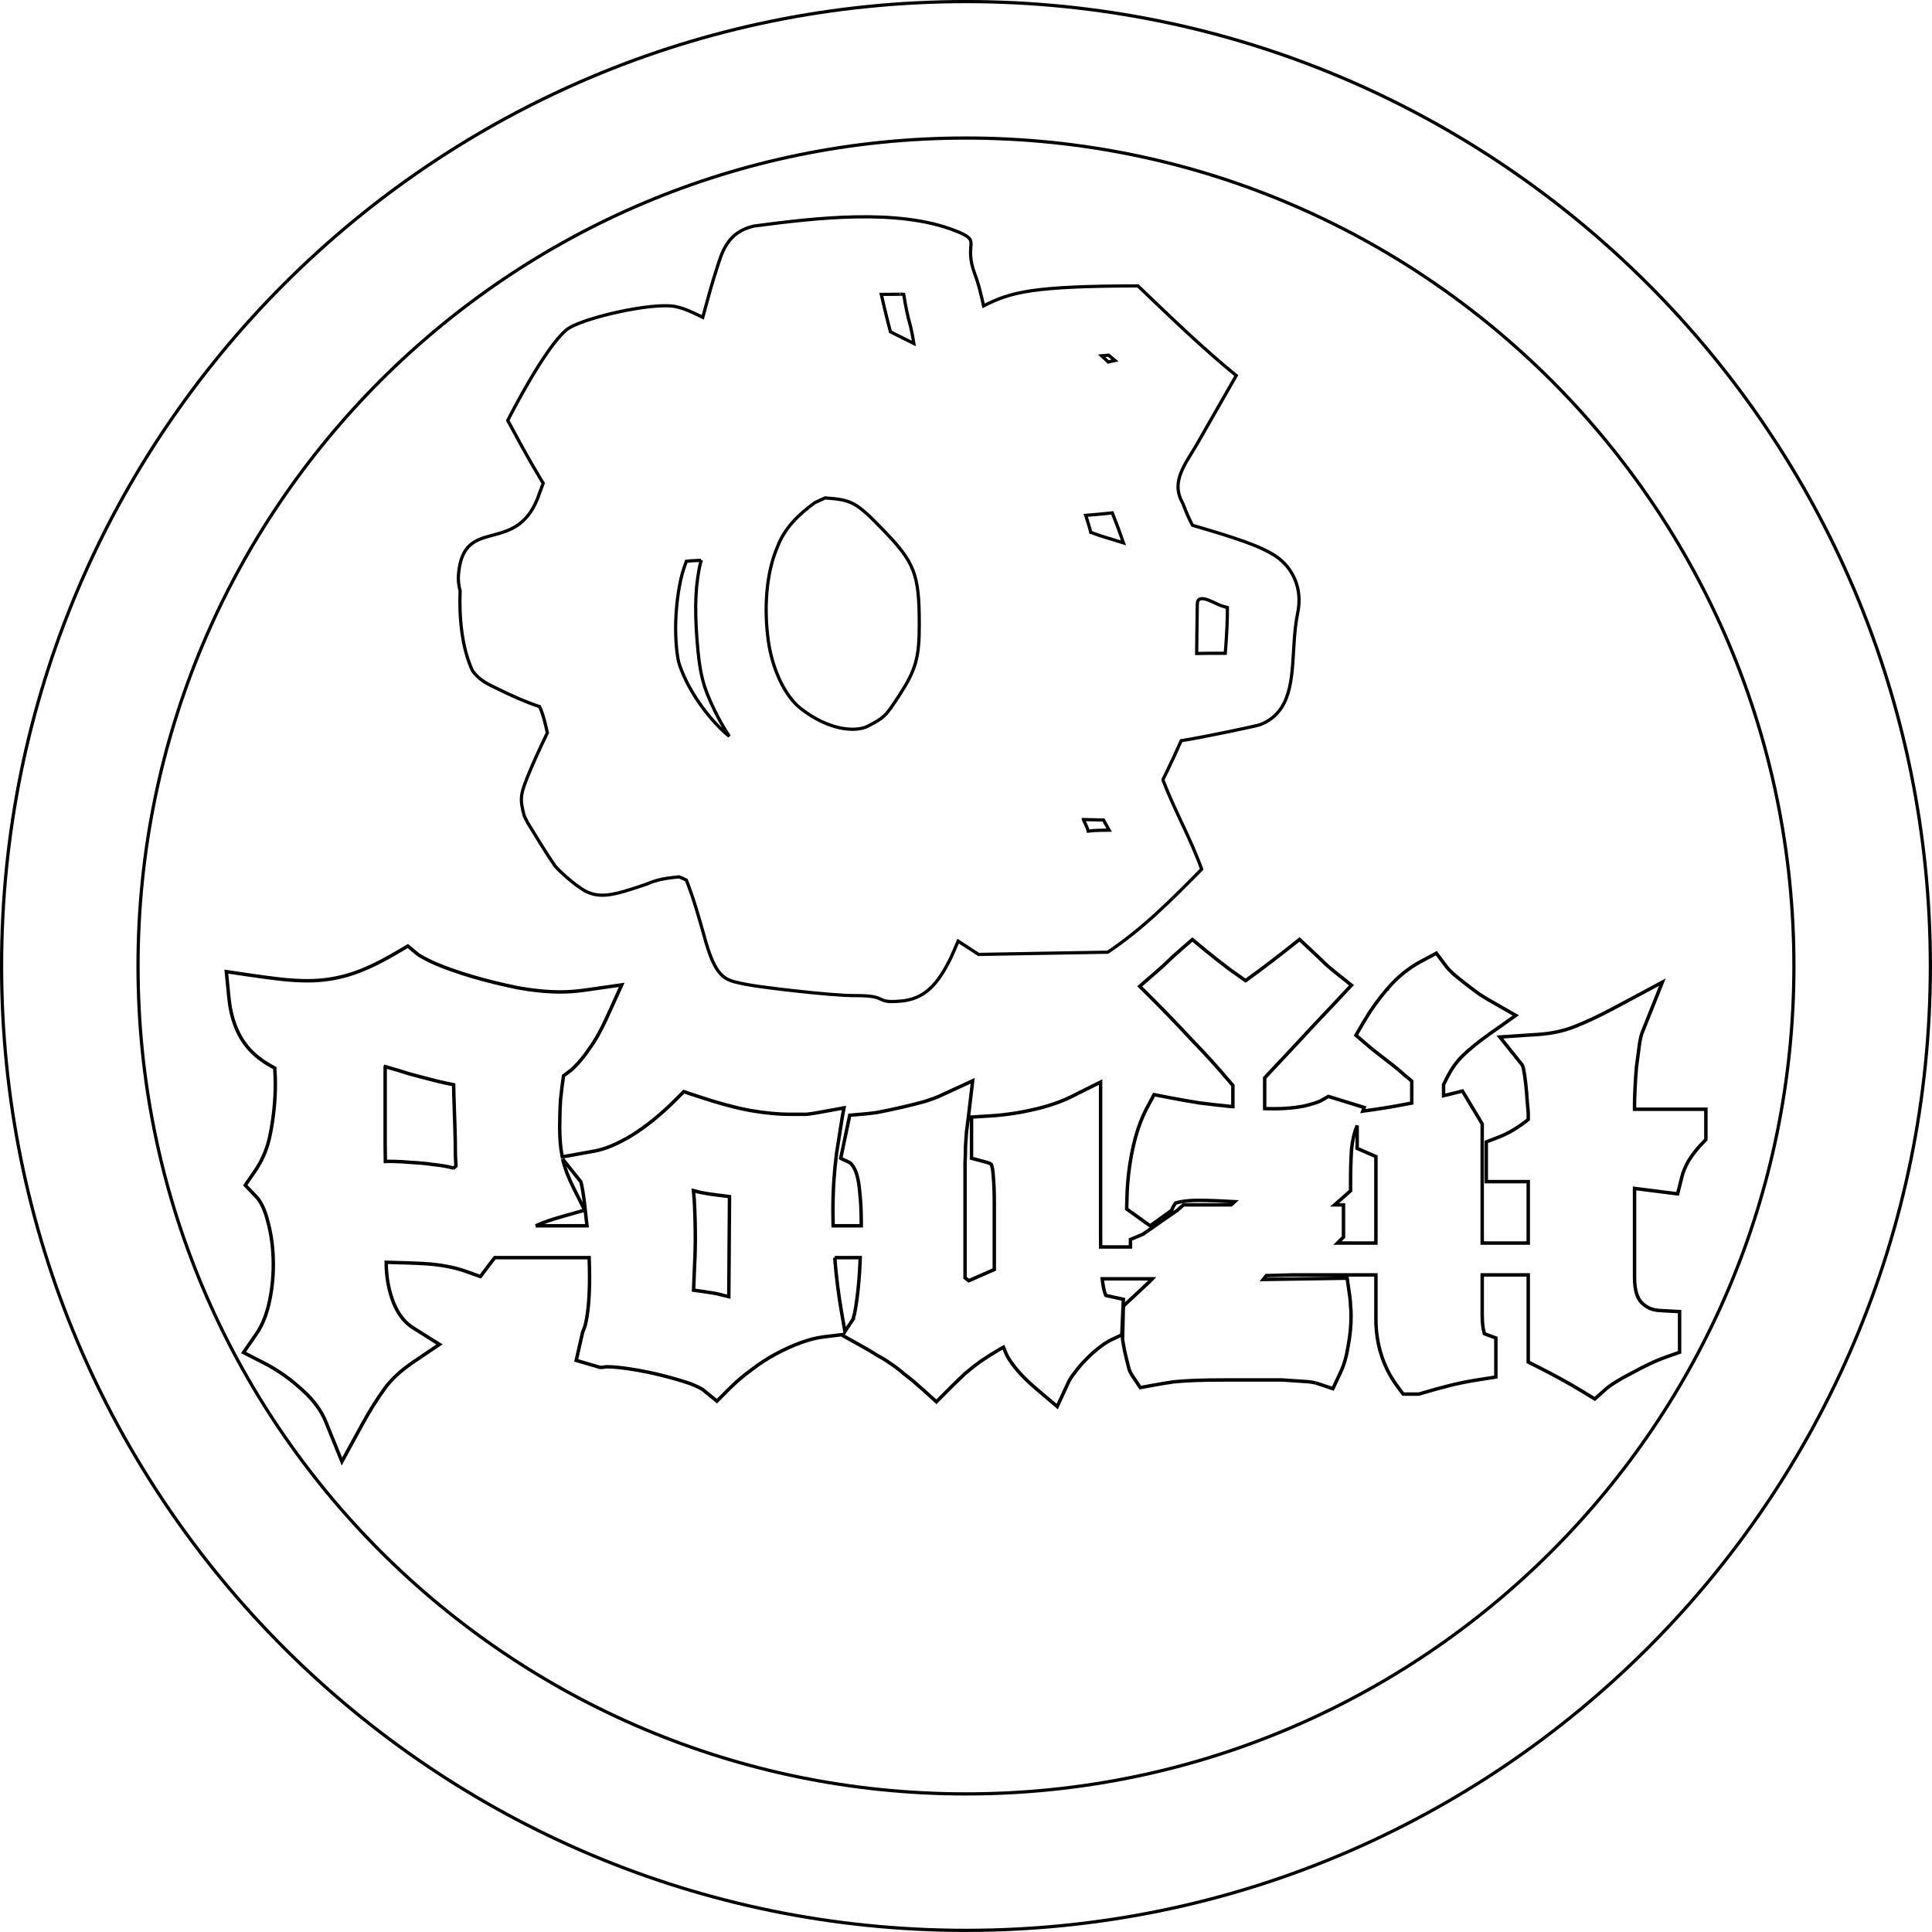
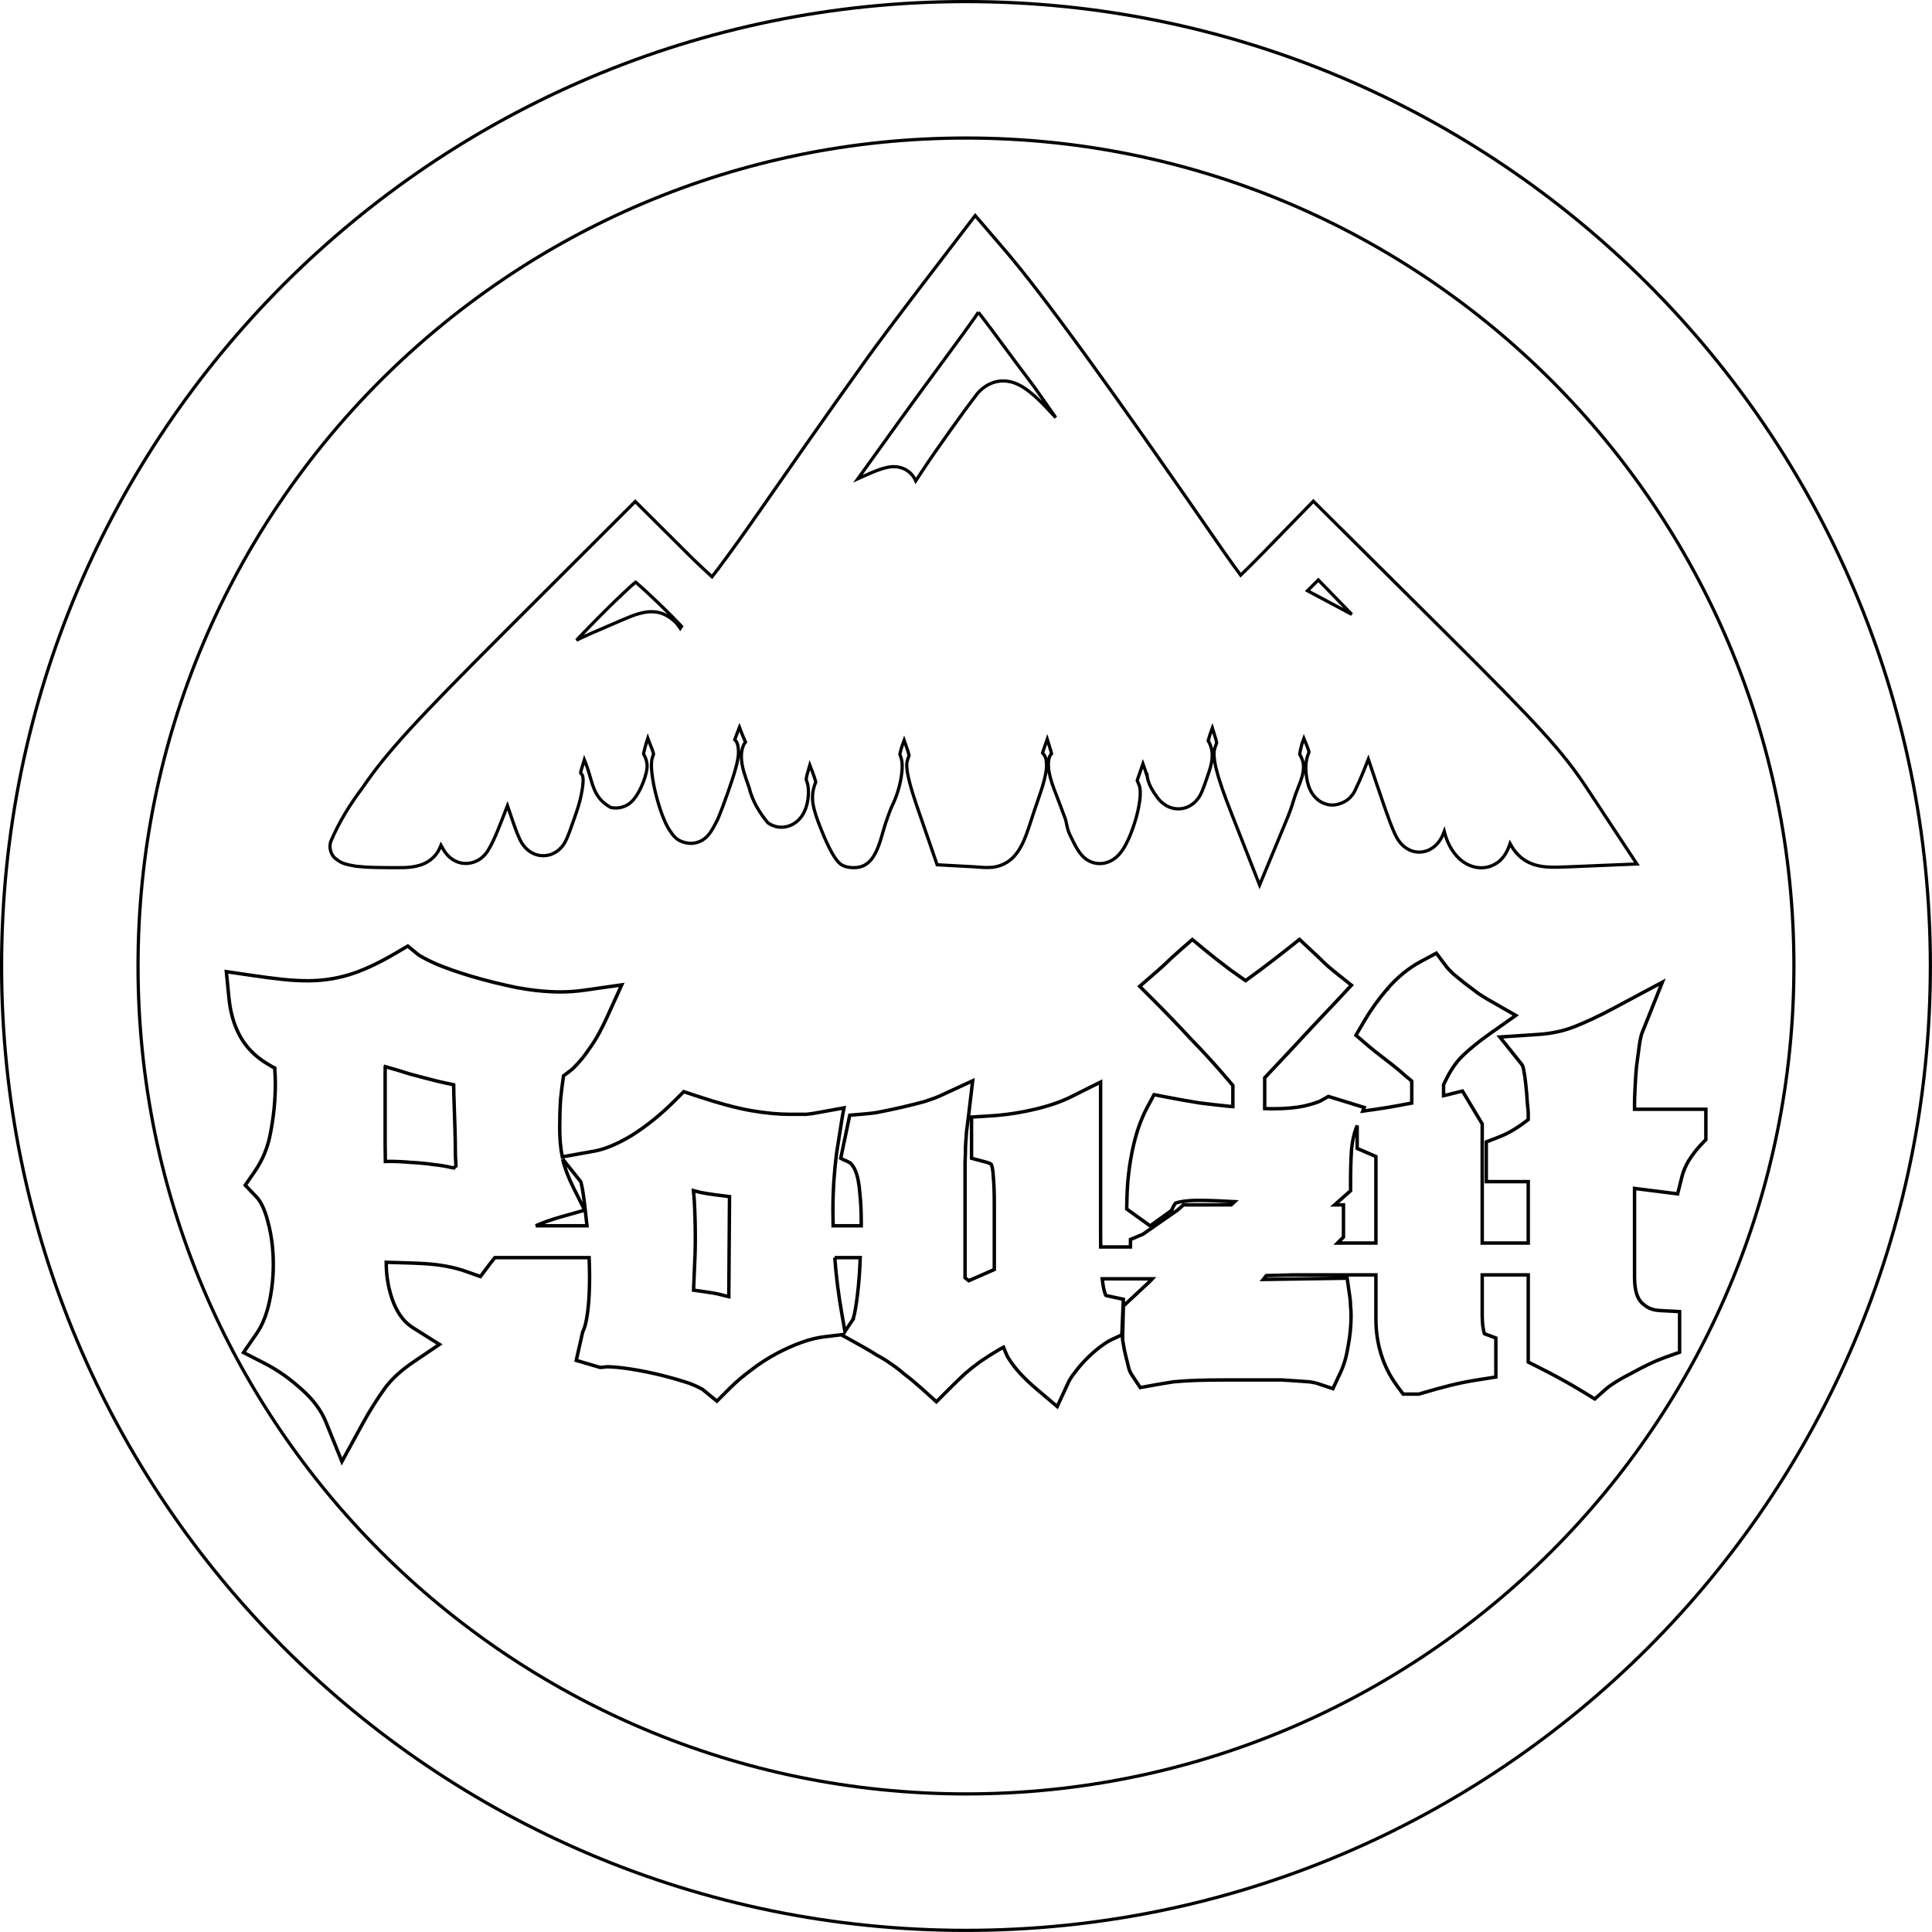
<svg xmlns="http://www.w3.org/2000/svg" version="1.2" viewBox="0 0 113.386 113.386" width="30mm" height="30mm" id="svg1" xml:space="preserve">
  <defs id="defs1">
    <clipPath clipPathUnits="userSpaceOnUse" id="cp1">
      <path d="m 275.5,535.5 c -143.78,0 -260,-116.22 -260,-260 0,-143.78 116.22,-260 260,-260 143.78,0 260,116.22 260,260 0,143.78 -116.22,260 -260,260 z" id="path1" />
    </clipPath>
    <clipPath clipPathUnits="userSpaceOnUse" id="cp1-5">
      <path d="m 275.5,535.5 c -143.78,0 -260,-116.22 -260,-260 0,-143.78 116.22,-260 260,-260 143.78,0 260,116.22 260,260 0,143.78 -116.22,260 -260,260 z" id="path1-3" />
    </clipPath>
    <clipPath clipPathUnits="userSpaceOnUse" id="cp1-06">
      <path d="m 275.5,535.5 c -143.78,0 -260,-116.22 -260,-260 0,-143.78 116.22,-260 260,-260 143.78,0 260,116.22 260,260 0,143.78 -116.22,260 -260,260 z" id="path1-26" />
    </clipPath>
    <clipPath clipPathUnits="userSpaceOnUse" id="cp1-8">
      <path d="m 275.5,535.5 c -143.78,0 -260,-116.22 -260,-260 0,-143.78 116.22,-260 260,-260 143.78,0 260,116.22 260,260 0,143.78 -116.22,260 -260,260 z" id="path1-8" />
    </clipPath>
    <clipPath clipPathUnits="userSpaceOnUse" id="cp1-0">
      <path d="m 275.5,535.5 c -143.78,0 -260,-116.22 -260,-260 0,-143.78 116.22,-260 260,-260 143.78,0 260,116.22 260,260 0,143.78 -116.22,260 -260,260 z" id="path1-2" />
    </clipPath>
+     <clipPath clipPathUnits="userSpaceOnUse" id="cp1-53">
+       <path d="m 275.5,535.5 c -143.78,0 -260,-116.22 -260,-260 0,-143.78 116.22,-260 260,-260 143.78,0 260,116.22 260,260 0,143.78 -116.22,260 -260,260 z" id="path1-5" />
+     </clipPath>
  </defs>
  <style id="style1">
		tspan { white-space:pre } 
		.s0 { fill: none;stroke: #ff0000;stroke-miterlimit:100 } 
	</style>
  <g id="layer2" style="display:inline" transform="scale(0.1989225)">
    <g id="layer3" transform="scale(5.027084)">
      <path id="path2" style="fill:none;stroke:#000000;stroke-width:0.95" transform="scale(0.1989225)" d="M 569.518,284.993 A 284.525,284.525 0 0 1 284.993,569.518 284.525,284.525 0 0 1 0.468,284.993 284.525,284.525 0 0 1 284.993,0.468 284.525,284.525 0 0 1 569.518,284.993 Z" />
      <path id="path2-9" style="fill:none;stroke:#000000;stroke-width:0.95;stroke-dasharray:none" transform="scale(0.1989225)" d="M 529.262,284.993 A 244.268,244.268 0 0 1 284.993,529.262 244.268,244.268 0 0 1 40.725,284.993 244.268,244.268 0 0 1 284.993,40.725 244.268,244.268 0 0 1 529.262,284.993 Z" />
    </g>
+     <path id="path3" style="baseline-shift:baseline;display:inline;overflow:visible;opacity:1;fill:none;stroke:#000000;stroke-width:0.95;stroke-dasharray:none;stroke-opacity:1;enable-background:accumulate;stop-color:#000000;stop-opacity:1" d="m 287.712,63.595 -16.181,21.149 c -6.247,8.169 -13.102,17.314 -15.553,20.766 -2.253,3.174 -6.521,9.159 -9.465,13.275 -3.038,4.248 -13.081,18.593 -22.475,32.107 -4.654,6.695 -9.049,12.789 -12.322,17.143 -0.685,0.912 -1.122,1.456 -1.65,2.131 -2.013,-1.816 -4.381,-4.029 -6.991,-6.628 l -15.651,-15.582 -37.988,37.939 c -26.902,26.872 -35.442,36.17 -42.485,46.53 -3.727,4.922 -6.838,9.984 -9.259,15.611 -0.812,1.887 -0.019,3.955 0.923,4.949 2.177,1.916 3.507,2.024 6.372,2.582 l 3.23,0.275 h 0.049 c 1.594,0.065 3.252,0.128 5.312,0.128 4.613,0 7.227,0.223 10.319,-0.707 1.828,-0.55 3.538,-1.645 4.762,-3.22 0.829,-1.066 1.13,-1.91 1.443,-2.671 0.393,0.693 0.763,1.42 1.218,2.042 0.306,0.419 0.956,1.291 2.062,2.052 1.447,0.995 3.398,1.622 5.675,1.09 3.554,-0.831 4.92,-3.622 5.43,-4.517 1.474,-2.585 2.868,-6.21 5.233,-12.342 0.79,2.324 1.647,4.877 2.219,6.441 0.435,1.19 0.823,2.212 1.276,3.171 0.347,0.736 0.94,2.1 2.435,3.397 0.895,0.776 2.373,1.677 4.379,1.748 2.069,0.073 3.66,-0.748 4.713,-1.62 1.639,-1.357 2.228,-2.884 2.474,-3.427 0.772,-1.703 1.304,-3.431 2.101,-5.626 1.057,-2.912 1.8,-5.302 2.209,-7.492 0.381,-2.037 0.532,-3.238 0.511,-4.212 -0.011,-0.487 -0.051,-0.938 -0.285,-1.483 -0.074,-0.173 -0.279,-0.262 -0.412,-0.432 0.006,-0.177 -0.014,-0.292 0.049,-0.589 0.141,-0.672 0.7,-2.311 1.011,-3.397 0.236,0.605 0.537,1.372 0.746,1.905 1.828,5.256 1.841,9.239 7.01,12.126 2.517,0.606 4.54,-0.456 5.322,-0.982 2.622,-1.673 5.155,-7.539 5.42,-10.751 0.128,-1.55 -0.397,-2.861 -1.041,-4.094 0.125,-0.677 0.542,-2.326 1.267,-4.605 0.146,0.393 0.315,0.845 0.432,1.159 0.118,0.315 0.22,0.578 0.295,0.776 0.075,0.197 0.07,0.197 0.177,0.442 0.504,1.16 0.657,1.756 0.795,2.268 -0.23,0.732 -0.509,1.531 -0.56,2.032 -0.13,1.299 -0.05,2.454 0.069,3.574 0.243,2.293 0.756,4.781 1.414,7.246 0.658,2.465 1.443,4.885 2.376,6.991 0.455,1.028 0.97,2.069 1.738,3.132 0.21,0.291 0.744,1.224 1.767,2.032 1.024,0.808 2.555,1.394 4.448,1.394 4.33,-0.314 5.83,-3.486 7.658,-7.079 0.904,-2.125 1.948,-4.876 3.004,-7.914 1.492,-4.29 2.418,-7.068 2.877,-9.563 0.213,-1.157 0.448,-2.68 0.029,-4.507 -0.181,-0.791 -0.548,-1.204 -0.864,-1.512 0.256,-0.713 0.483,-1.378 0.992,-2.69 0.116,-0.301 0.269,-0.674 0.393,-0.992 0.591,1.561 1.18,3.095 1.777,4.379 -0.229,0.307 -0.471,0.619 -0.658,1.119 -0.624,1.672 -0.615,3.267 -0.471,4.507 0.278,2.407 1.047,4.533 2.17,7.708 1.008,4.1 2.99,7.34 5.547,10.457 0.429,0.319 1.933,1.325 3.967,1.325 2.239,0 3.931,-1.026 4.988,-2.032 0.922,-0.879 1.456,-1.804 1.777,-2.464 0.674,-1.387 0.96,-2.704 1.119,-3.878 0.162,-1.197 0.215,-2.497 -0.01,-3.927 -0.066,-0.424 -0.315,-1.175 -0.53,-1.856 0.05,-0.31 0.088,-0.569 0.196,-1.041 0.187,-0.815 0.603,-2.103 0.893,-3.152 0.067,0.169 0.107,0.329 0.177,0.501 1.019,2.487 1.494,4.134 1.571,4.517 -0.88,2.061 -1.167,4.314 -0.815,6.402 0.391,2.321 1.199,4.552 2.366,7.492 2.314,5.826 4.25,9.159 5.724,10.28 0.918,0.698 2.234,1.08 3.967,1.08 4.559,-6e-5 6.635,-3.347 8.562,-10.467 0.361,-1.334 0.92,-3.049 1.443,-4.526 0.524,-1.477 1.077,-2.831 1.198,-3.073 1.423,-2.86 2.333,-5.915 2.779,-8.738 0.221,-1.398 0.349,-2.811 0.216,-4.34 -0.055,-0.634 -0.36,-1.521 -0.638,-2.366 0.159,-0.727 0.451,-1.867 0.943,-3.152 0.11,-0.287 0.224,-0.654 0.334,-0.952 0.761,2.106 1.306,3.836 1.453,4.507 -0.318,0.884 -0.675,1.779 -0.687,2.563 -0.021,1.402 0.201,2.621 0.471,3.869 0.556,2.562 1.539,5.696 2.995,9.907 l 5.498,15.926 10.948,0.589 c 1.595,0.086 3.034,0.324 5.047,0.177 2.499,-0.183 5.203,-1.359 7.05,-3.643 3.02,-3.734 3.71,-7.681 6.637,-16.034 1.18,-3.366 1.96,-5.814 2.356,-8.09 0.19,-1.089 0.359,-2.381 0.118,-3.908 -0.162,-1.029 -0.631,-1.552 -0.952,-1.974 -0.049,-0.064 -0.062,-0.088 -0.108,-0.147 0.367,-1.153 0.91,-2.631 1.384,-4.006 0.405,1.363 1.119,3.486 1.257,4.153 0.01,0.051 0.011,0.072 0.02,0.118 -0.238,0.266 -0.569,0.583 -0.736,1.365 -0.343,1.603 -0.177,2.979 0.01,4.026 0.388,2.185 1.158,4.315 2.288,7.197 0.776,1.981 1.478,3.86 1.964,5.223 l 0.02,0.049 0.02,0.049 c 0.904,2.196 0.557,1.751 1.149,4.114 0.351,1.402 0.993,2.485 1.433,3.397 0.498,1.031 1.02,2.041 1.63,2.995 0.285,0.446 0.645,0.976 1.168,1.561 0.238,0.266 0.659,0.709 1.257,1.139 0.385,0.278 1.911,1.296 3.967,1.296 3.284,0 5.278,-2.154 5.911,-2.887 0.855,-0.99 1.423,-1.98 1.915,-2.916 1.012,-1.926 1.844,-4.08 2.533,-6.284 0.689,-2.204 1.241,-4.452 1.502,-6.608 0.127,-1.047 0.212,-2.19 0.059,-3.505 -0.08,-0.692 -0.484,-1.496 -0.825,-2.278 0.173,-0.671 1.145,-3.318 1.699,-4.939 0.168,0.474 0.413,1.098 0.55,1.502 0.229,0.679 0.409,1.242 0.511,1.591 h 0.118 c 0.186,1.882 0.817,3.122 1.011,3.515 0.474,0.959 1.045,1.907 1.718,2.828 0.283,0.387 0.987,1.545 2.533,2.592 0.94,0.637 2.476,1.361 4.458,1.227 2.028,-0.137 3.506,-1.093 4.438,-1.993 1.479,-1.43 1.963,-2.865 2.268,-3.603 0.41,-0.992 0.779,-2.052 1.227,-3.368 0.814,-2.39 1.487,-4.13 1.591,-6.5 0.055,-1.253 -0.175,-2.969 -1.178,-4.625 0.213,-0.776 0.387,-1.503 1.139,-3.505 0.033,-0.088 0.056,-0.159 0.088,-0.245 0.393,1.309 1.04,3.21 1.198,3.937 0.071,0.328 0.069,0.376 0.079,0.481 -0.385,1.005 -0.768,2.008 -0.776,2.965 -0.013,1.701 0.285,3.234 0.697,4.88 0.838,3.35 2.337,7.57 4.585,13.294 l 8.159,20.766 7.825,-18.861 c 0.492,-1.185 0.956,-2.38 1.335,-3.417 0.749,-2.044 0.748,-2.814 2.396,-6.971 0.661,-1.667 1.357,-3.311 1.394,-5.606 0.023,-1.461 -0.512,-2.66 -1.129,-3.741 0.098,-0.645 0.277,-1.627 0.677,-3.063 0.098,-0.351 0.417,-1.107 0.579,-1.571 0.219,0.532 0.378,0.961 0.619,1.522 0.533,1.244 0.74,1.966 0.884,2.464 -0.603,1.412 -0.834,2.744 -0.893,3.564 -0.11,1.502 0.008,2.928 0.245,4.271 0.211,1.19 0.514,2.761 1.65,4.487 0.508,0.772 1.9,2.572 4.418,3.162 1.489,0.349 2.88,0.088 4.026,-0.353 1.145,-0.441 2.067,-1.033 2.788,-1.826 1.23,-1.354 1.469,-2.26 1.6,-2.523 0.341,-0.686 0.711,-1.477 1.109,-2.386 0.772,-1.761 1.675,-3.966 2.563,-6.274 3.999,11.886 6.044,18.099 7.649,21.64 0.399,0.88 0.829,1.778 1.551,2.739 0.719,0.958 2.736,3.113 5.979,3.034 3.202,-0.078 5.087,-2.326 5.597,-3.014 0.577,-0.779 0.878,-1.406 1.051,-1.728 0.279,-0.52 0.349,-0.938 0.55,-1.424 0.802,3.183 2.203,6.015 4.517,8.159 2.131,1.974 5.845,3.584 9.612,1.983 3.082,-1.31 4.488,-3.975 5.302,-6.48 0.932,1.712 2.097,3.278 3.819,4.536 2.159,1.577 4.618,2.146 6.794,2.327 2.118,0.177 4.199,0.085 6.726,-0.02 l 20.079,-0.835 -14.581,-22.111 c -7.298,-11.074 -14.012,-18.449 -42.652,-46.923 l -38.224,-37.998 -15.317,15.729 c -2.326,2.389 -4.303,4.33 -6.127,6.097 -1.687,-2.29 -3.614,-4.939 -5.803,-8.11 v -0.01 C 328.124,115.061 307.72,86.896 296.411,73.727 Z m 0.943,28.523 c 1.436,1.86 2.9,3.763 4.605,6.078 4.507,6.119 9.279,12.521 11.311,15.189 v 0.02 l 0.452,0.589 c 0.534,0.697 4.329,6.171 6.461,9.21 -3.767,-4.089 -6.508,-6.93 -9.396,-8.807 -1.59,-1.033 -3.62,-1.991 -6.068,-2.013 -2.588,-0.024 -4.741,1.084 -6.215,2.307 -1.489,1.236 -1.831,1.963 -2.523,2.857 -0.831,1.073 -1.855,2.439 -3.034,4.055 -2.357,3.229 -5.336,7.416 -8.405,11.812 -2.304,3.299 -3.873,5.743 -5.685,8.473 -0.147,-0.302 -0.243,-0.578 -0.442,-0.903 -1.372,-2.248 -3.469,-3.072 -5.194,-3.26 -1.265,-0.137 -2.285,0.066 -2.877,0.196 -1.37,0.301 -2.621,0.764 -4.291,1.433 -0.875,0.35 -2.868,1.281 -4.251,1.895 3.116,-4.32 6.324,-8.763 9.023,-12.548 4.632,-6.494 12.84,-17.757 18.154,-24.919 2.705,-3.645 5.321,-7.26 7.384,-10.182 0.489,-0.693 0.654,-0.978 0.992,-1.483 z m 100.296,78.99 9.868,10.152 -13.068,-6.981 z m -201.417,0.638 c 1.924,1.659 4.385,3.927 6.814,6.264 2.497,2.402 4.953,4.866 6.686,6.736 0.02,0.021 0.03,0.038 0.049,0.059 -0.112,0.171 -0.27,0.386 -0.393,0.569 -0.474,-0.693 -0.941,-1.386 -1.591,-1.974 -0.599,-0.542 -1.651,-1.511 -3.26,-2.199 -1.77,-0.757 -3.638,-0.856 -5.292,-0.599 -2.915,0.453 -5.235,1.578 -9.387,3.348 -4.815,2.053 -9.063,3.889 -11.085,4.929 1.737,-1.795 2.744,-2.869 5.292,-5.469 4.019,-4.101 7.893,-7.844 10.791,-10.476 0.568,-0.516 0.929,-0.807 1.375,-1.188 z" />
    <path id="path6-2" style="font-size:139.377px;font-family:'New Rocker';-inkscape-font-specification:'New Rocker';letter-spacing:2.118px;baseline-shift:baseline;white-space:pre;display:inline;overflow:visible;fill:none;stroke:#000000;stroke-width:1.017;stroke-dasharray:none;stroke-opacity:1;enable-background:accumulate;stop-color:#000000" d="m 383.395,277.16 -4.026,3.196 c -2.341,1.853 -4.894,3.804 -7.643,5.866 -1.468,1.087 -2.83,2.075 -4.237,3.101 -1.469,-1.032 -2.895,-2.029 -4.426,-3.122 -2.711,-2.034 -5.174,-3.958 -7.37,-5.772 l -3.921,-3.238 -3.827,3.354 c -1.645,1.439 -2.897,2.581 -3.869,3.553 -0.495,0.495 -1.536,1.444 -2.975,2.691 l -4.846,4.205 4.542,4.542 c 3.422,3.422 6.999,7.156 10.734,11.186 l 0.053,0.053 0.053,0.053 c 3.775,3.872 7.513,7.989 11.207,12.363 l 0.894,1.062 v 6.224 c -0.388,-0.028 -0.78,-0.057 -1.177,-0.084 -2.772,-0.287 -5.682,-0.627 -8.747,-1.009 -2.996,-0.484 -6.002,-1.007 -8.999,-1.587 l -4.331,-0.841 -2.082,3.89 c -1.931,3.621 -3.316,7.789 -4.3,12.489 -0.972,4.644 -1.512,9.391 -1.619,14.224 l -0.074,3.133 6.928,4.973 4.605,-3.322 1.714,-1.241 c 0.654,-1.634 1.166,-2.088 1.219,-2.155 h 0.011 l 0.063,-0.032 c 0.745,-0.298 3.11,-0.767 6.581,-0.767 3.26,0 6.938,0.168 10.734,0.378 l -1.02,0.946 h -14.098 l -1.703,1.535 -10.261,7.138 -3.659,1.545 v 2.208 h -8.789 c -0.016,-1.181 -0.021,-2.437 -0.021,-3.764 v -44.89 l -8.663,4.321 c -2.858,1.429 -6.454,2.7 -10.776,3.711 h -0.011 -0.011 c -4.238,1.014 -8.575,1.667 -13.015,1.945 l -5.603,0.347 v 12.153 l 4.436,1.188 c 0.672,0.179 1.011,0.371 1.072,0.4 h 0.011 l 0.252,0.221 0.084,0.053 c 0.013,0.029 0.006,0.022 0.063,0.168 0.14,0.363 0.423,1.553 0.505,3.343 v 0.137 l 0.021,0.137 c 0.174,1.912 0.273,4.556 0.273,7.822 v 19.365 l -7.527,3.291 -1.104,-0.852 v -27.176 -6.697 -0.021 c 0.086,-1.719 0.13,-3.339 0.137,-4.857 0.096,-1.53 0.189,-2.951 0.284,-4.289 0.195,-1.38 0.387,-2.862 0.578,-4.489 l 1.251,-10.597 -9.693,4.468 c -0.912,0.421 -2.465,1.006 -4.447,1.64 -2.064,0.561 -4.314,1.134 -6.781,1.703 -2.479,0.572 -4.955,1.089 -7.433,1.566 -2.445,0.374 -6.002,0.596 -7.916,0.778 l -2.66,12.721 c 0.855,0.513 2.713,1.084 3.091,1.63 l 0.158,0.21 0.168,0.21 c 0.378,0.453 0.854,1.271 1.272,2.597 0.409,1.297 0.762,3.159 0.936,5.509 l 0.011,0.116 0.011,0.126 c 0.262,2.274 0.41,5.153 0.41,8.568 0,0.312 0.002,0.62 0,0.936 h -8.305 c -0.037,-1.502 -0.053,-3.005 -0.053,-4.521 0,-6.4 0.434,-11.871 1.072,-16.863 l 1.714,-10.839 0.473,-2.565 -8.526,1.545 c -0.84,0.153 -1.739,0.273 -2.691,0.357 h -4.594 c -3.471,0 -7.363,-0.357 -11.659,-1.104 -4.121,-0.717 -9.611,-2.188 -16.295,-4.415 l -3.501,-1.167 -2.618,2.618 c -4.182,4.182 -8.45,7.61 -12.784,10.324 -4.328,2.61 -8.035,4.067 -10.912,4.584 l -9.525,1.714 c -0.471,-2.297 -0.767,-5.154 -0.767,-8.663 0,-2.715 0.087,-5.536 0.273,-8.463 0.216,-2.222 0.537,-4.508 0.862,-6.791 1.034,-0.806 2.139,-1.509 3.08,-2.45 1.622,-1.622 3.046,-3.351 4.268,-5.172 1.204,-1.655 2.281,-3.33 3.196,-5.046 0.838,-1.571 1.532,-2.97 2.103,-4.226 l 4.521,-9.935 -10.807,1.545 c -1.274,0.182 -2.495,0.311 -3.648,0.399 -1.13,0.087 -2.313,0.137 -3.564,0.137 -3.948,0 -8.197,-0.412 -12.731,-1.241 -4.704,-0.961 -9.146,-2.054 -13.33,-3.291 -4.193,-1.239 -7.808,-2.51 -10.818,-3.785 -2.96,-1.298 -4.934,-2.518 -5.004,-2.576 l -3.217,-2.639 -3.595,2.113 c -5.475,3.21 -10.204,5.326 -14.003,6.423 l -0.021,0.011 h -0.011 c -3.823,1.129 -7.766,1.693 -11.89,1.693 -2.357,0 -4.831,-0.132 -7.422,-0.41 -2.691,-0.288 -5.701,-0.679 -9.02,-1.167 l -7.569,-1.114 0.746,7.622 c 0.582,5.932 2.415,11.197 5.971,15.181 2.139,2.396 4.767,4.176 7.569,5.635 9.4e-4,0.128 0.011,0.261 0.011,0.389 v 0.21 l 0.021,0.21 c 0.089,1.252 0.137,2.503 0.137,3.753 0,4.79 -0.463,9.582 -1.388,14.392 l -0.011,0.042 -0.011,0.042 c -0.753,4.268 -2.293,8.037 -4.699,11.522 l -2.765,4.005 3.354,3.522 c 1.074,1.126 2.367,3.434 3.301,7.17 l 0.021,0.063 0.011,0.063 c 1.04,3.812 1.587,8 1.587,12.605 10e-7,4.025 -0.448,7.932 -1.335,11.754 -0.859,3.603 -2.098,6.422 -3.585,8.579 l -3.869,5.614 6.077,3.112 c 3.974,2.031 7.692,4.64 11.196,7.874 l 0.032,0.021 0.032,0.021 c 3.433,3.09 5.657,6.223 6.96,9.441 l 4.731,11.69 6.055,-11.06 c 2.184,-3.989 4.4,-7.502 6.613,-10.545 1.879,-2.583 4.671,-5.226 8.505,-7.811 l 7.611,-5.141 -7.78,-4.889 c -2.327,-1.463 -4.188,-3.66 -5.698,-7.212 -1.473,-3.703 -2.231,-7.69 -2.239,-12.121 3.756,0.108 7.654,0.19 10.986,0.378 h 0.011 c 4.907,0.273 9.114,1.083 12.647,2.344 l 4.153,1.482 2.639,-3.522 c 0.541,-0.721 1.075,-1.405 1.608,-2.061 h 27.828 c 0.081,1.991 0.126,3.867 0.126,5.635 0,5.426 -0.352,9.73 -0.936,12.731 l -0.011,0.074 -0.021,0.063 c -0.379,2.212 -1.052,3.347 -1.104,3.543 v 0.011 0.011 h 0.011 l -1.871,8.253 7.054,2.071 c 0.121,-0.024 0.217,-0.032 0.315,-0.032 h 0.494 l 0.494,-0.084 c 0.278,-0.046 0.545,-0.074 0.809,-0.074 1.615,0 3.994,0.217 6.981,0.683 3.003,0.469 6.018,1.076 9.031,1.829 3.011,0.753 5.743,1.55 8.232,2.376 2.321,0.87 3.823,1.756 3.9,1.819 l 4.195,3.427 3.827,-3.827 c 1.854,-1.854 3.949,-3.638 6.308,-5.362 l 0.063,-0.042 0.053,-0.053 c 2.337,-1.798 4.754,-3.355 7.243,-4.689 2.542,-1.362 5.049,-2.486 7.538,-3.375 2.433,-0.869 4.644,-1.393 6.613,-1.63 l 5.53,-0.662 -0.158,0.231 5.667,3.154 c 1.7,0.945 3.187,1.829 4.447,2.639 l 0.2,0.126 0.221,0.116 c 1.261,0.673 2.484,1.435 3.669,2.281 l 0.074,0.053 0.084,0.053 c 1.263,0.842 2.549,1.831 3.869,2.975 l 0.168,0.147 0.168,0.116 c 1.4,1.05 3.071,2.44 4.962,4.142 l 4.216,3.795 4.005,-4.016 c 1.519,-1.519 2.982,-2.927 4.394,-4.247 1.411,-1.232 2.919,-2.425 4.521,-3.585 1.734,-1.185 3.618,-2.379 5.656,-3.585 0.351,-0.198 0.859,-0.447 1.23,-0.652 0.434,1.048 0.804,2.137 1.367,3.101 l 0.053,0.074 0.042,0.084 c 1.983,3.173 4.783,6.104 8.368,9.146 l 6.003,5.088 3.301,-7.138 c 0.328,-0.711 0.953,-1.74 1.924,-2.954 l 0.063,-0.074 0.053,-0.074 c 1.014,-1.353 2.165,-2.68 3.469,-3.984 1.304,-1.304 2.632,-2.455 3.984,-3.469 1.353,-1.014 2.485,-1.698 3.249,-2.05 l 3.007,-1.388 0.473,-10.513 -4.731,-1.02 c -0.328,-0.07 -0.407,-0.107 -0.463,-0.147 -0.018,-0.049 -0.184,-0.35 -0.399,-1.125 -0.238,-0.855 -0.47,-2.129 -0.652,-3.753 h 14.781 l -0.799,0.831 -7.738,7.222 -0.242,9.83 0.231,1.367 c 0.103,0.558 0.177,1.135 0.294,1.682 0.317,1.478 0.643,2.83 0.978,4.058 0.351,1.287 0.23,1.869 1.535,3.827 l 2.187,3.28 3.858,-0.704 c 2.077,-0.378 4.053,-0.705 5.929,-0.988 1.81,-0.178 3.927,-0.327 6.371,-0.421 2.481,-0.095 5.494,-0.137 9.02,-0.137 h 13.583 3.08 l 4.279,0.284 c 1.383,0.092 2.656,0.182 3.858,0.273 1.104,0.17 1.957,0.376 1.808,0.326 l 5.046,1.682 2.26,-4.815 c 1.113,-2.366 1.801,-4.982 2.26,-7.906 0.558,-2.925 0.841,-5.865 0.841,-8.81 0,-0.962 -0.039,-1.887 -0.147,-2.796 -0.015,-0.904 -0.085,-1.801 -0.21,-2.681 l -0.799,-5.582 -24.769,0.378 c 0.441,-0.557 1.5e-4,-10e-4 0.925,-1.146 l 7.843,-0.2 h 24.485 v 13.068 c 0,7.262 2.099,14.06 6.245,19.67 l 1.787,2.428 h 4.647 l 0.841,-0.252 c 2.903,-0.871 5.691,-1.641 8.379,-2.313 2.591,-0.648 5.405,-1.209 8.431,-1.682 l 5.057,-0.788 V 394.748 l -3.364,-1.251 -0.011,-0.011 v -0.011 h 0.011 v -0.011 -0.011 -0.011 c -0.004,-0.015 -0.017,-0.046 -0.032,-0.084 -0.283,-0.766 -0.631,-2.634 -0.631,-5.341 v -11.88 h 13.583 v 25.715 l 3.301,1.661 c 1.503,0.751 3.453,1.765 5.803,3.038 2.301,1.246 4.548,2.539 6.749,3.879 l 3.774,2.302 3.312,-2.944 c 0.505,-0.449 1.511,-1.199 2.923,-2.082 1.421,-0.888 2.951,-1.738 4.584,-2.555 l 0.116,-0.063 0.116,-0.063 c 1.676,-0.931 3.396,-1.818 5.172,-2.66 1.731,-0.82 3.339,-1.48 4.804,-1.997 l 3.995,-1.409 v -11.995 l -5.667,-0.305 c -2.464,-0.13 -3.992,-0.816 -5.582,-2.386 -1.095,-1.157 -2.04,-3.273 -2.04,-7.454 v -26.198 l 12.71,1.608 1.293,-5.151 c 0.337,-1.349 0.958,-2.858 1.892,-4.51 1.078,-1.728 2.244,-3.278 3.522,-4.636 l 1.63,-1.724 v -8.947 h -21.047 v -1.934 c 0,-0.674 0.05,-2.135 0.147,-4.184 v -0.011 -0.011 c 0.094,-2.069 0.233,-4.187 0.421,-6.36 0.289,-2.309 0.575,-4.474 0.862,-6.487 0.265,-1.852 0.63,-3.126 0.683,-3.259 l 6.087,-15.233 -14.466,7.738 c -4.109,2.198 -7.933,3.991 -11.459,5.383 -3.157,1.246 -6.658,2.019 -10.587,2.281 l -11.428,0.767 6.581,8.221 c 0.068,0.143 0.295,0.607 0.41,1.22 v 0.032 l 0.011,0.042 c 0.253,1.267 0.479,2.777 0.662,4.521 v 0.021 0.021 c 0.187,1.682 0.327,3.355 0.421,5.036 l 0.011,0.189 0.021,0.179 c 0.186,1.583 0.263,2.741 0.263,3.038 v 1.829 c -2.783,2.199 -5.611,3.982 -8.558,5.12 l -3.827,1.482 v 11.722 h 12.384 v 18.114 h -13.583 v -35.155 l -5.824,-9.693 -4.3,1.072 c -0.382,0.095 -0.82,0.191 -1.272,0.294 v -3.27 l 0.915,-1.829 c 1.44,-2.879 3.044,-5.074 4.752,-6.707 v -0.011 c 2.119,-2.031 4.78,-4.193 7.969,-6.444 l 7.674,-5.414 -8.158,-4.668 c -0.485,-0.277 -1.472,-0.881 -2.723,-1.682 -1.212,-0.929 -2.492,-1.898 -3.858,-2.902 -1.296,-1.018 -2.543,-2.026 -3.743,-3.038 -0.98,-0.905 -1.65,-1.657 -1.882,-1.966 l -3.08,-4.1 -4.521,2.418 c -3.7,1.973 -7.02,4.715 -9.924,8.084 v 0.011 h -0.011 c -2.598,3.031 -4.851,6.158 -6.739,9.378 l -2.523,4.31 3.795,3.259 c 0.839,0.719 1.887,1.555 3.227,2.586 1.276,0.981 2.606,2.008 3.984,3.091 1.284,1.009 2.46,2.014 3.532,2.996 l 0.189,0.168 0.2,0.158 c 0.672,0.517 1.197,0.969 1.535,1.283 v 6.476 c -3.964,0.772 -7.624,1.404 -10.965,1.882 l -3.48,0.494 0.421,-1.083 -10.576,-3.259 -2.25,1.293 c -0.389,0.222 -2.265,0.941 -4.994,1.566 -2.496,0.494 -5.466,0.778 -8.905,0.778 -0.73,0 -1.616,-0.013 -2.639,-0.042 v -9.083 c 5.883,-6.244 10.438,-11.115 13.698,-14.655 l 0.053,-0.063 c 3.542,-3.739 6.035,-6.376 7.443,-7.885 l 4.405,-4.72 -5.046,-4.026 c -1.391,-1.113 -2.402,-2.013 -2.933,-2.544 -0.884,-0.884 -2.065,-2.009 -3.585,-3.427 z m -269.742,37.521 c 2.413,0.676 4.828,1.403 7.243,2.176 l 0.137,0.042 0.137,0.032 c 2.624,0.706 5.34,1.419 8.158,2.124 1.415,0.354 3.019,0.651 4.521,0.978 0.017,1.104 0.053,1.971 0.053,3.217 v 0.095 l 0.011,0.105 c 0.1,2.985 0.195,5.962 0.294,8.947 0.098,2.927 0.147,5.648 0.147,8.158 v 0.116 0.116 c 0.053,1.371 0.115,2.17 0.168,3.227 -0.213,0.216 -0.475,0.361 -0.683,0.589 h -0.011 -0.011 v 0.011 l -0.011,0.011 -0.011,0.011 v 0.011 l -0.011,0.011 -0.011,0.011 -0.011,0.011 c -0.013,0.008 -0.031,0.012 -0.042,0.021 l 0.084,-0.095 c -1.812,-0.473 -3.762,-0.802 -5.887,-1.02 -2.121,-0.312 -4.319,-0.524 -6.592,-0.631 -2.298,-0.205 -4.522,-0.315 -6.665,-0.315 -0.331,0 -0.64,0.036 -0.967,0.042 -0.02,-1.649 -0.063,-3.323 -0.063,-4.952 v -11.943 -9.399 c 0,-0.557 0.018,-1.142 0.021,-1.703 z m 286.752,17.378 v 6.76 l 5.53,2.386 v 25.536 h -11.333 c 0.008,-0.008 0.013,-0.013 0.021,-0.021 l 1.745,-1.745 v -9.504 h -2.607 l 4.699,-4.163 v -2.691 c 0,-3.526 0.101,-6.678 0.284,-9.472 0.259,-2.626 0.758,-4.766 1.398,-6.402 z m -234.408,9.893 5.372,6.718 c 0.103,0.362 0.255,1.001 0.421,1.913 0.357,1.961 0.691,4.446 0.978,7.412 l 0.011,0.095 0.011,0.095 c 0.145,1.122 0.272,2.272 0.389,3.459 h -15.097 c 2.028,-0.927 4.523,-1.814 7.454,-2.639 l 6.97,-1.966 -3.238,-6.465 c -1.632,-3.265 -2.7,-6.141 -3.259,-8.537 -0.005,-0.024 -0.005,-0.06 -0.011,-0.084 z m 38.583,9.293 c 0.662,0.166 1.209,0.355 1.913,0.515 l 0.063,0.021 0.063,0.011 c 2.812,0.575 5.727,0.861 8.61,1.241 l -0.21,29.531 c -1.495,-0.326 -2.838,-0.773 -4.405,-1.041 -2.171,-0.371 -4.002,-0.593 -5.992,-0.883 0.072,-1.713 0.159,-3.408 0.21,-5.141 0.204,-3.765 0.305,-7.143 0.305,-10.166 0,-3.786 -0.1,-7.525 -0.305,-11.217 v -0.011 c -0.049,-0.898 -0.187,-1.936 -0.252,-2.86 z m 41.694,19.796 h 7.517 c -0.1,3.067 -0.289,5.941 -0.557,8.621 -0.286,2.86 -0.616,5.241 -0.967,7.086 l -0.032,0.137 -0.021,0.137 c -0.163,1.144 -0.565,2.081 -0.578,2.218 l 0.011,0.011 0.011,-0.011 c 0.038,-0.035 0.128,-0.177 0.305,-0.442 l -2.681,4.026 -0.946,-5.404 c -0.948,-5.37 -1.631,-10.825 -2.061,-16.379 z" />
-     <path id="path3" style="baseline-shift:baseline;display:inline;overflow:visible;opacity:1;fill:none;stroke:#000000;stroke-width:0.95;stroke-dasharray:none;stroke-opacity:1;enable-background:accumulate;stop-color:#000000;stop-opacity:1" d="m 222.458,66.687 c -2.179,0.521 -5.256,1.555 -7.57,4.723 -1.77,2.423 -2.401,4.746 -3.279,7.413 -1.62,4.922 -2.981,10.031 -4.271,14.806 -2.974,-1.454 -5.208,-2.58 -8.012,-3.171 -6.751,-1.424 -28.13,3.478 -32.185,6.844 -6.219,5.161 -15.913,23.93 -17.34,26.736 l 4.33,7.963 c 1.329,2.442 3.623,6.415 5.312,9.22 l 0.815,1.355 -0.972,2.612 c -6.362,19.693 -22.663,6.029 -24.026,24.478 -0.091,1.239 -0.013,2.892 0.491,4.595 -0.311,7.355 0.403,16.714 3.643,23.614 2.116,2.971 4.944,4.119 6.804,5.047 4.654,2.321 9.275,4.341 13,5.547 0.149,0.321 0.783,1.651 1.483,4.32 0.605,2.308 0.742,3.35 0.785,3.466 -1.744,3.574 -3.489,7.382 -4.841,10.575 -3.225,7.616 -3.32,8.592 -2.003,13.746 0.329,0.776 0.704,1.509 1.1,2.229 2.673,4.276 5.22,8.655 8.081,12.764 1.948,2.138 4.868,4.651 7.197,6.245 4.209,3.158 8.196,2.52 12.794,1.276 2,-0.589 4.441,-1.368 6.961,-2.229 3.119,-1.452 6.295,-1.828 9.573,-2.17 0.617,0.256 0.986,0.357 1.915,0.844 0.243,0.127 0.172,0.095 0.265,0.147 2.157,5.442 3.724,11.104 5.322,16.731 2.715,10.026 5.062,12.218 8.768,13.226 4.049,1.1 10.361,1.848 17.497,2.651 7.159,0.805 14.241,1.463 18.636,1.453 9.486,-0.022 5.242,2.242 12.636,1.64 7.669,-0.457 11.394,-5.468 14.708,-11.871 0.922,-1.827 1.743,-3.866 2.602,-5.862 0.059,0.039 0.128,0.099 0.187,0.137 l 5.852,3.8 18.979,-0.334 19.117,-0.324 c 10.342,-6.882 19.054,-15.678 27.718,-24.478 -3.206,-8.969 -7.96,-17.297 -11.36,-26.166 -0.044,-0.453 -0.239,0.058 0.805,-2.042 1.299,-2.615 3.207,-6.717 4.448,-9.573 0.035,-0.08 0.035,-0.062 0.069,-0.137 6.966,-1.102 22.244,-4.347 23.201,-4.703 2.506,-0.932 4.843,-2.571 6.51,-5.243 4.299,-6.892 2.665,-17.548 4.575,-27.345 0.326,-1.405 0.471,-2.836 0.471,-4.291 0,-4.687 -2.153,-9.483 -6.441,-12.568 -4.61,-3.317 -13.2,-5.959 -24.978,-9.406 -0.511,-0.884 -1.556,-3.045 -2.936,-6.628 -3.65,-6.352 1.011,-11.648 4.202,-17.232 l 11.635,-20.315 c -10.147,-8.281 -19.539,-17.405 -28.994,-26.451 -31.028,0.034 -37.589,1.812 -45.558,5.901 -0.137,-0.623 -0.26,-1.246 -0.412,-1.875 -0.553,-2.285 -1.132,-4.832 -2.052,-7.226 -3.833,-9.98 2.551,-9.787 -5.979,-13.118 -16.892,-6.595 -41.01,-3.759 -59.274,-1.345 z m 43.074,20.079 c 0.449,0.008 0.689,0.066 1.09,0.098 0.066,0.338 0.033,0.147 0.088,0.511 0.421,2.773 1.129,6.148 1.856,8.65 0.253,0.87 0.831,3.829 1.041,5.302 -0.847,-0.416 -1.511,-0.73 -2.445,-1.198 l -4.458,-2.239 -0.668,-2.582 c -0.691,-2.655 -1.45,-5.922 -2.023,-8.454 1.843,-0.027 6.766,-0.026 5.518,-0.088 z m 61.542,18.017 1.895,1.581 c -0.651,0.144 -1.355,0.246 -1.983,0.432 L 324.993,104.96 c 0.029,-0.003 0.079,0.003 0.108,0 z m -83.595,42.121 c 7.82,0.541 9.187,1.317 16.79,9.141 9.629,9.91 10.927,13.236 10.948,28.13 0.015,9.905 -1.023,13.492 -5.999,21.129 -3.888,5.968 -4.324,6.403 -9.082,8.896 -3.733,1.956 -11.809,1.242 -20.02,-5.273 -4.31,-3.42 -8.248,-11.089 -9.465,-20.059 -1.26,-9.282 -0.65,-19.628 2.661,-27.374 2.193,-5.805 6.255,-9.647 11.115,-13.216 l 2.985,-1.365 z m 84.685,4.418 c 0.863,2.176 2.051,5.255 2.965,7.943 0.112,0.33 0.229,0.589 0.344,0.913 -1.982,-0.591 -2.697,-0.881 -5.174,-1.6 -3.099,-0.9 -4.34,-1.545 -4.497,-1.551 -0.341,-1.411 -0.927,-3.209 -1.483,-4.978 2.86,-0.226 5.578,-0.476 7.845,-0.727 z m -121.318,13.991 c -1.669,6.607 -1.969,13.614 -1.188,23.682 0.754,9.714 1.746,13.527 5.155,20.57 1.256,2.596 2.751,5.211 4.35,7.678 -5.164,-4.163 -11.862,-12.658 -14.738,-21.237 -0.651,-1.941 -1.251,-7.314 -1.06,-12.813 0.19,-5.499 1.055,-11.41 2.307,-15.238 0.349,-1.068 0.577,-1.673 0.825,-2.356 0.469,-0.052 0.912,-0.108 1.443,-0.147 0.843,-0.062 1.919,-0.091 2.906,-0.137 z m 153.964,13.559 c 0.736,0.198 0.734,0.209 1.306,0.373 0.008,1.432 0.006,3.084 -0.118,5.695 -0.134,2.809 -0.317,5.546 -0.501,7.806 h -4.85 c -1.502,0 -2.364,0.052 -3.594,0.069 l 0.069,-6.215 c 0.034,-3.098 0.08,-6.042 0.118,-8.267 0.01,-3.825 5.075,-0.168 7.57,0.54 z m -41.189,62.917 0.628,0.02 5.312,0.118 1.679,2.995 c -2.154,0.014 -4.3,0.045 -6.225,0.285 -0.078,-0.233 -0.09,-0.51 -0.177,-0.736 -0.331,-0.859 -0.83,-1.832 -1.217,-2.68 z" />
  </g>
  <style id="style1-5">
		tspan { white-space:pre } 
		.s0 { fill: none;stroke: #ff0000;stroke-miterlimit:100 } 
	</style>
  <style id="style1-1">
		tspan { white-space:pre } 
		.s0 { fill: none;stroke: #ff0000;stroke-miterlimit:100 } 
	</style>
  <style id="style1-2">
		tspan { white-space:pre } 
		.s0 { fill: none;stroke: #ff0000;stroke-miterlimit:100 } 
	</style>
  <style id="style1-3">
		tspan { white-space:pre } 
		.s0 { fill: none;stroke: #ff0000;stroke-miterlimit:100 } 
	</style>
+   <style id="style1-6">
+ 		tspan { white-space:pre } 
+ 		.s0 { fill: none;stroke: #ff0000;stroke-miterlimit:100 } 
+ 	</style>
</svg>
